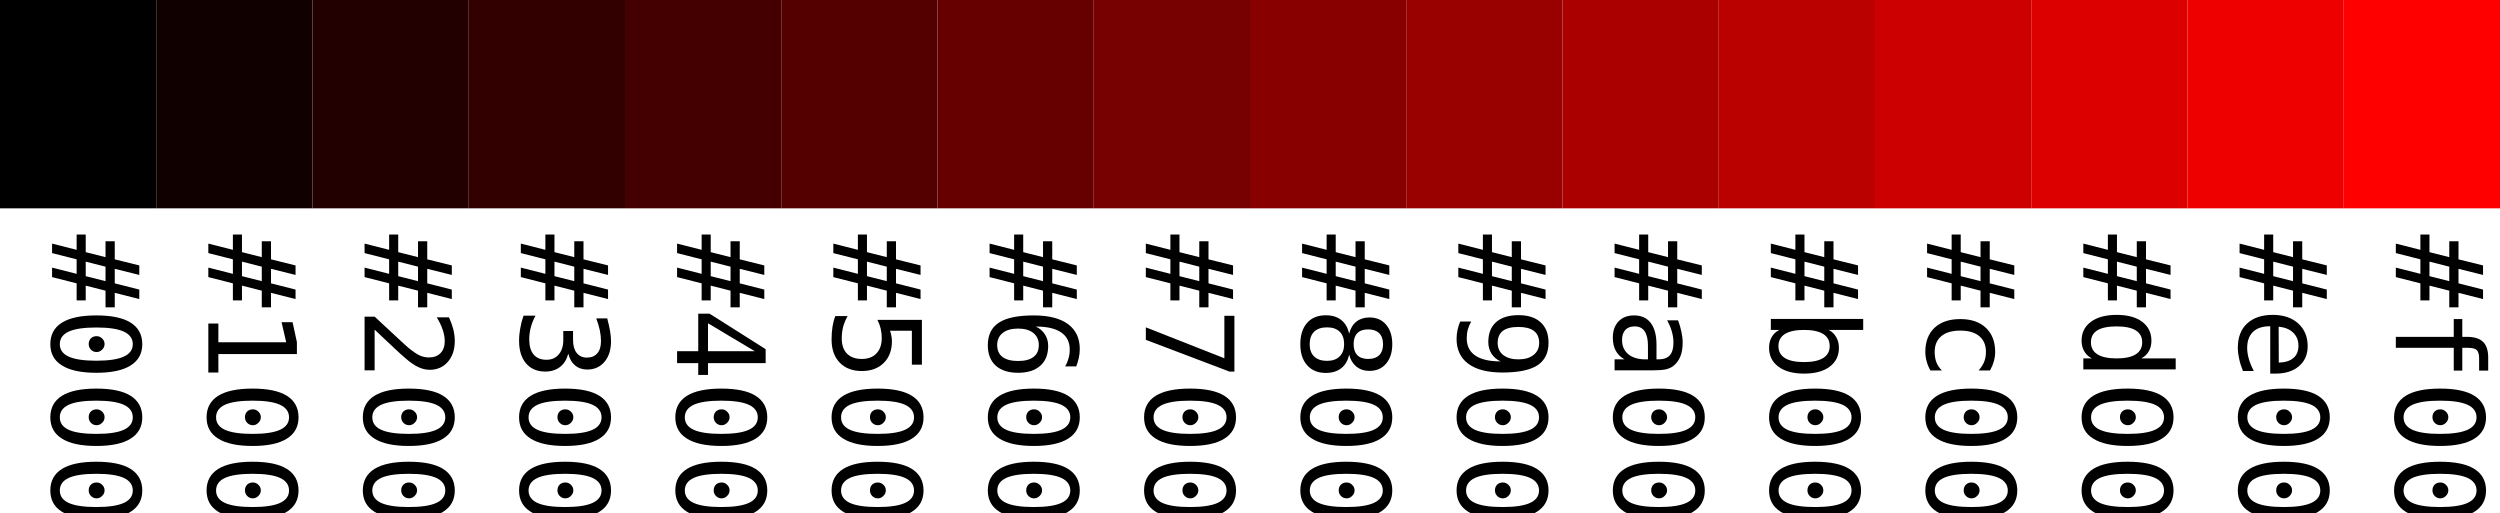
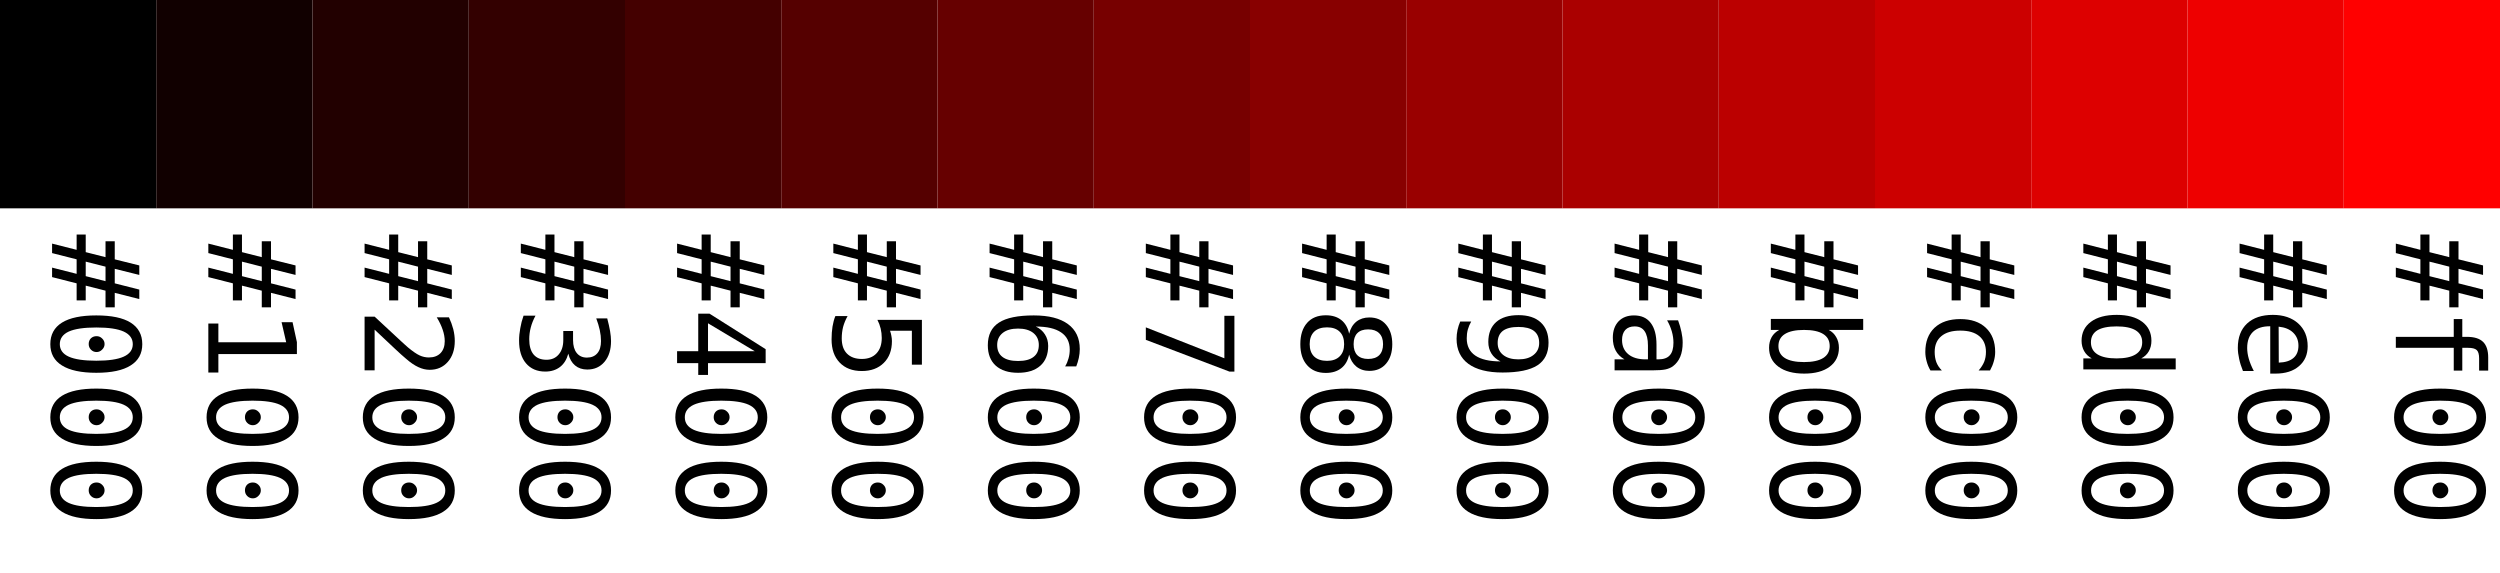
- <svg xmlns="http://www.w3.org/2000/svg" height="59" width="288" id="scale">
+ <svg xmlns="http://www.w3.org/2000/svg" height="66" width="288" id="scale1">
  <defs />
  <rect fill="#000000" style="" height="24" width="18" y="0" x="0" />
  <text transform="matrix(0,1,-1,0,0,0)" style="font-family: &quot;Source Code Pro&quot;,monospace; font-size: 14px;" y="-6" x="27">#000</text>
  <rect fill="#110000" style="" height="24" width="18" y="0" x="18" />
  <text transform="matrix(0,1,-1,0,0,0)" style="font-family: &quot;Source Code Pro&quot;,monospace; font-size: 14px;" y="-24" x="27">#100</text>
  <rect fill="#220000" style="" height="24" width="18" y="0" x="36" />
  <text transform="matrix(0,1,-1,0,0,0)" style="font-family: &quot;Source Code Pro&quot;,monospace; font-size: 14px;" y="-42" x="27">#200</text>
  <rect fill="#330000" style="" height="24" width="18" y="0" x="54" />
  <text transform="matrix(0,1,-1,0,0,0)" style="font-family: &quot;Source Code Pro&quot;,monospace; font-size: 14px;" y="-60" x="27">#300</text>
  <rect fill="#440000" style="" height="24" width="18" y="0" x="72" />
  <text transform="matrix(0,1,-1,0,0,0)" style="font-family: &quot;Source Code Pro&quot;,monospace; font-size: 14px;" y="-78" x="27">#400</text>
  <rect fill="#550000" style="" height="24" width="18" y="0" x="90" />
  <text transform="matrix(0,1,-1,0,0,0)" style="font-family: &quot;Source Code Pro&quot;,monospace; font-size: 14px;" y="-96" x="27">#500</text>
  <rect fill="#660000" style="" height="24" width="18" y="0" x="108" />
  <text transform="matrix(0,1,-1,0,0,0)" style="font-family: &quot;Source Code Pro&quot;,monospace; font-size: 14px;" y="-114" x="27">#600</text>
  <rect fill="#770000" style="" height="24" width="18" y="0" x="126" />
  <text transform="matrix(0,1,-1,0,0,0)" style="font-family: &quot;Source Code Pro&quot;,monospace; font-size: 14px;" y="-132" x="27">#700</text>
  <rect fill="#880000" style="" height="24" width="18" y="0" x="144" />
  <text transform="matrix(0,1,-1,0,0,0)" style="font-family: &quot;Source Code Pro&quot;,monospace; font-size: 14px;" y="-150" x="27">#800</text>
  <rect fill="#990000" style="" height="24" width="18" y="0" x="162" />
  <text transform="matrix(0,1,-1,0,0,0)" style="font-family: &quot;Source Code Pro&quot;,monospace; font-size: 14px;" y="-168" x="27">#900</text>
  <rect fill="#aa0000" style="" height="24" width="18" y="0" x="180" />
  <text transform="matrix(0,1,-1,0,0,0)" style="font-family: &quot;Source Code Pro&quot;,monospace; font-size: 14px;" y="-186" x="27">#a00</text>
  <rect fill="#bb0000" style="" height="24" width="18" y="0" x="198" />
  <text transform="matrix(0,1,-1,0,0,0)" style="font-family: &quot;Source Code Pro&quot;,monospace; font-size: 14px;" y="-204" x="27">#b00</text>
  <rect fill="#cc0000" style="" height="24" width="18" y="0" x="216" />
  <text transform="matrix(0,1,-1,0,0,0)" style="font-family: &quot;Source Code Pro&quot;,monospace; font-size: 14px;" y="-222" x="27">#c00</text>
  <rect fill="#dd0000" style="" height="24" width="18" y="0" x="234" />
  <text transform="matrix(0,1,-1,0,0,0)" style="font-family: &quot;Source Code Pro&quot;,monospace; font-size: 14px;" y="-240" x="27">#d00</text>
  <rect fill="#ee0000" style="" height="24" width="18" y="0" x="252" />
  <text transform="matrix(0,1,-1,0,0,0)" style="font-family: &quot;Source Code Pro&quot;,monospace; font-size: 14px;" y="-258" x="27">#e00</text>
  <rect fill="#ff0000" style="" height="24" width="18" y="0" x="270" />
  <text transform="matrix(0,1,-1,0,0,0)" style="font-family: &quot;Source Code Pro&quot;,monospace; font-size: 14px;" y="-276" x="27">#f00</text>
</svg>
